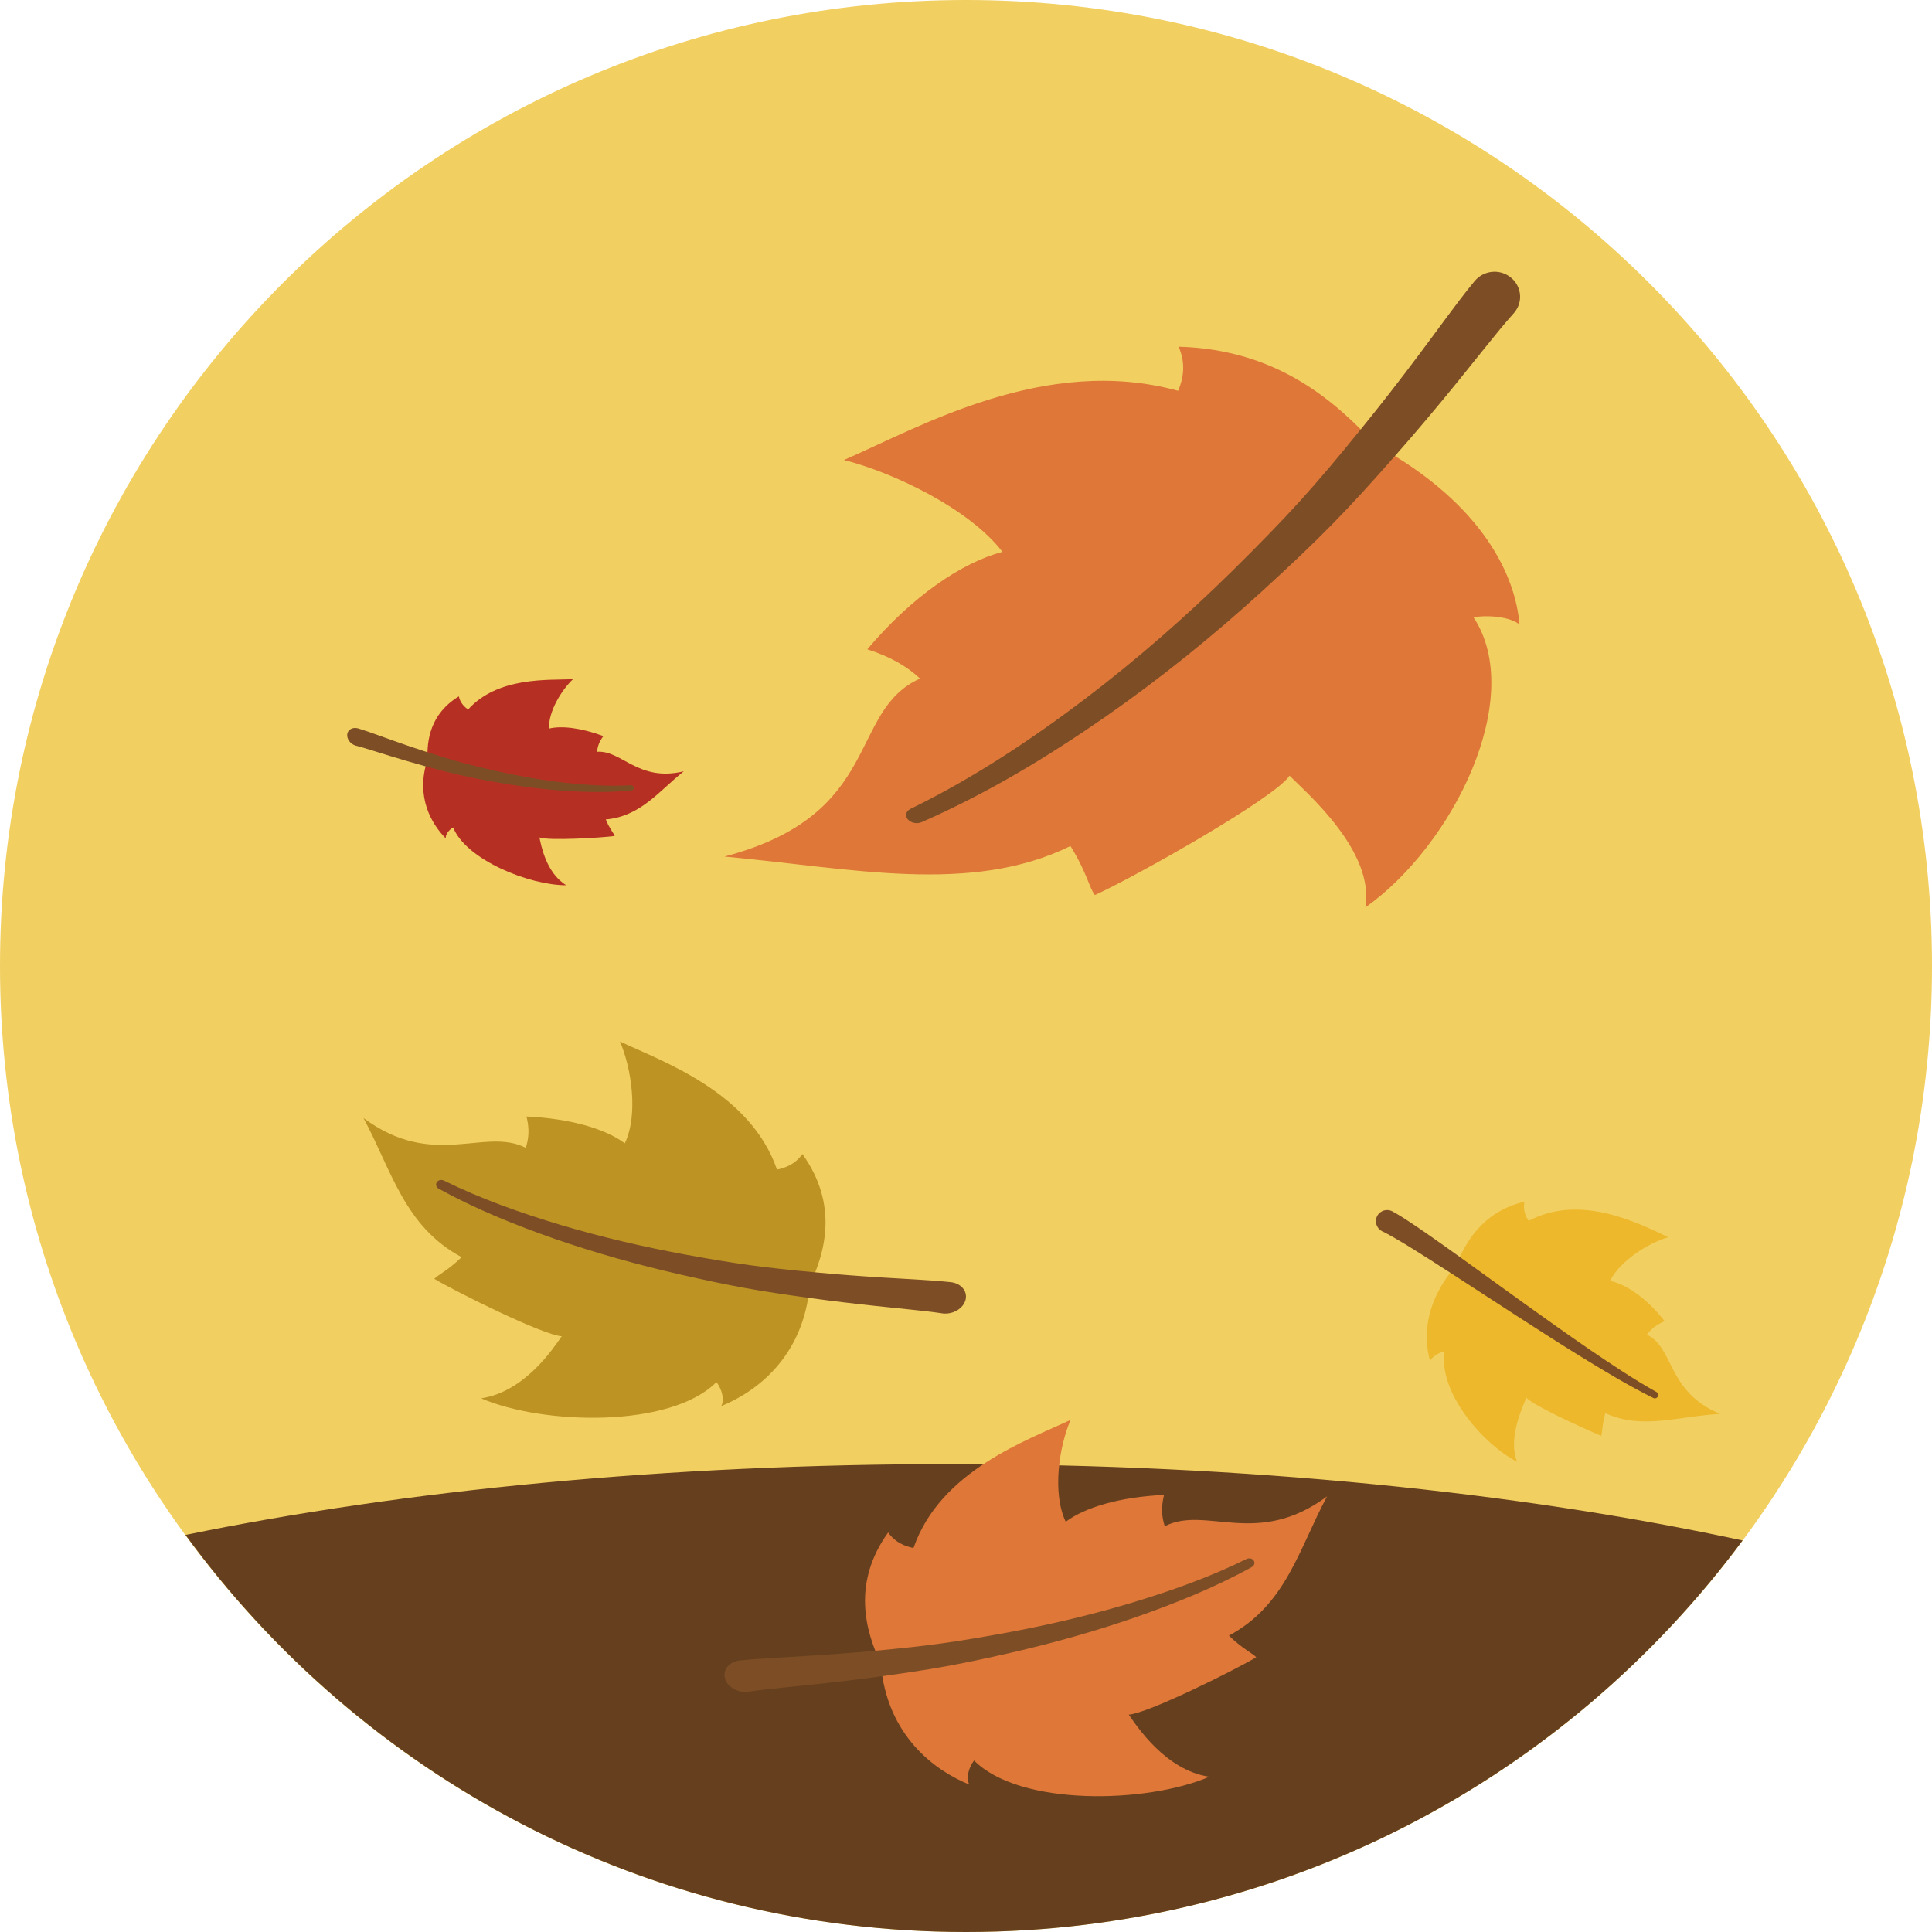
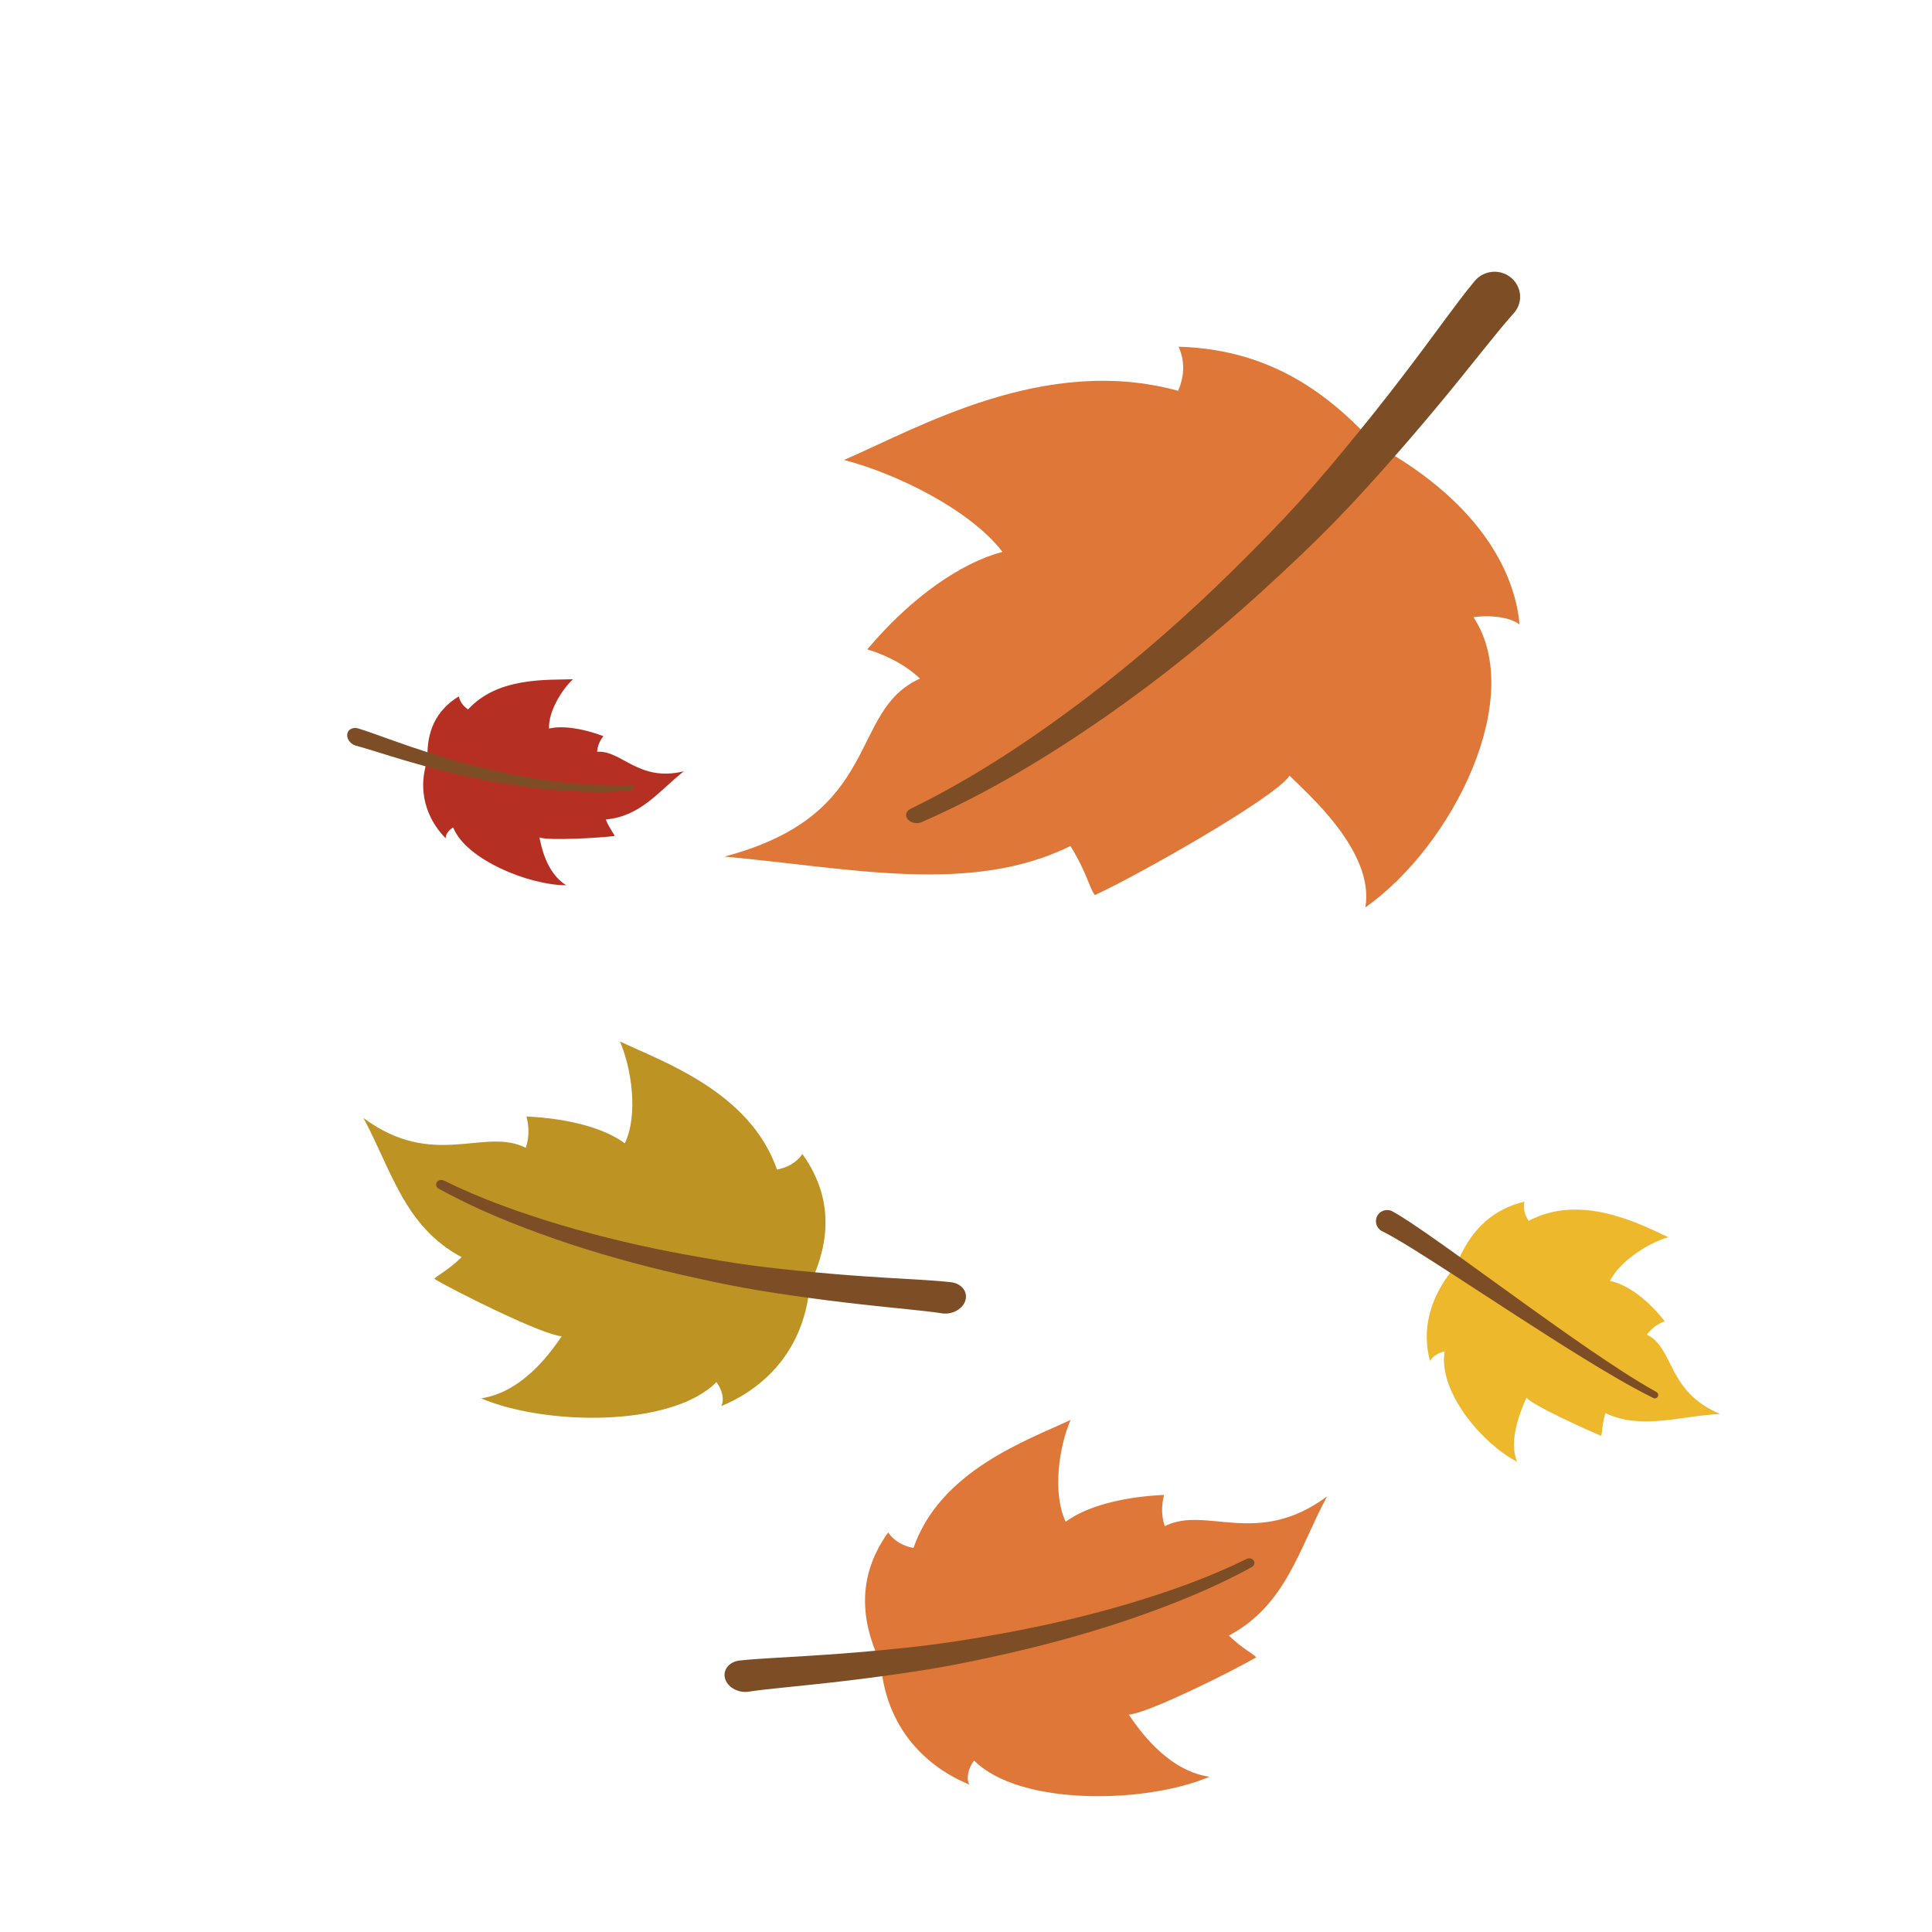
- <svg xmlns="http://www.w3.org/2000/svg" height="800px" width="800px" version="1.1" id="Layer_1" viewBox="0 0 512 512" xml:space="preserve">
-   <circle style="fill:#F2CF61;" cx="256" cy="256" r="256" />
-   <path style="fill:#66401E;" d="M252,388c-75.244,0-145.084,6.928-202.844,18.768C95.716,470.54,171,512,256,512  c84.356,0,159.168-40.82,205.804-103.764C402.736,395.5,330.288,388,252,388z" />
+ <svg xmlns="http://www.w3.org/2000/svg" height="800px" width="800px" version="1.1" id="Layer_1" viewBox="0 0 512 512">
  <path style="fill:#DE7738;" d="M192,226.996c33.348,3.044,65.284,10.236,91.68-2.792c4.4,7.084,5.072,11.356,6.488,12.988  c11.004-5.004,47.836-25.816,51.576-31.628c4.452,4.508,22.64,20.024,20.092,34.916c23.384-16.552,42.628-55.752,28.656-76.904  c4.14-0.672,9.824-0.064,12.192,1.936c-0.996-12.236-8.992-31.624-38.076-47.608c-10.18-10.796-25.384-25.276-52.264-26.024  c1.976,4.492,1.244,8.488-0.124,11.688c-35.296-9.696-68.584,9.68-88.56,18.336c13.368,3.404,33.272,12.972,42.004,24.344  c-10.764,2.844-23.916,11.74-35.824,25.828c6.344,2,10.656,4.672,13.98,7.744C224.516,188.504,234.34,215.844,192,226.996z" />
  <path style="fill:#7D4E25;" d="M241.264,214.376c16.88-8.252,32.016-18.384,46.2-29.092c14.144-10.752,27.232-22.268,39.392-34.264  c14.584-14.436,21.356-21.928,33.816-37.304c5.212-6.404,10.244-12.888,15.136-19.416c2.448-3.264,4.864-6.54,7.292-9.828  c2.468-3.3,4.852-6.564,7.68-9.968c2.364-2.848,6.54-3.324,9.468-1.072c2.924,2.252,3.5,6.416,1.124,9.328  c-0.068,0.084-0.14,0.172-0.212,0.252c-0.016,0.016-0.02,0.024-0.036,0.044c-2.416,2.672-4.936,5.816-7.432,8.912  c-2.5,3.112-5.032,6.276-7.6,9.44c-5.14,6.32-10.444,12.656-15.96,18.916c-13.22,15.072-20.392,22.4-35.752,36.436  c-12.844,11.688-26.616,22.872-41.516,33.252c-14.928,10.332-30.82,20.056-48.632,27.872c-1.232,0.552-2.892,0.192-3.688-0.784  c-0.768-0.944-0.448-2.128,0.692-2.696C241.248,214.392,241.256,214.384,241.264,214.376z" />
  <path style="fill:#BD9324;" d="M96.32,296.28c7.468,13.872,10.82,28.744,26.012,36.88c-3.656,3.568-6.44,4.788-7.232,5.752  c5.976,3.564,28.824,14.916,33.768,15.212c-2.176,3.08-9.744,14.728-21.368,16.448c16.556,7.108,50.228,7.908,62.364-4.3  c1.424,1.816,2.224,4.72,1.252,6.364c8.824-3.568,21.864-12.668,23.488-32.14c4.004-8.456,7.704-21.196-1.964-34.668  c-1.796,2.6-4.388,3.66-6.728,4.124c-7.1-20.552-30.224-28.572-41.62-33.952c3.028,7.024,4.932,19.332,1.292,26.996  c-5.128-3.844-14.364-6.56-26.06-7.116c0.832,3.292,0.604,5.96-0.2,8.3C128.424,298.62,114.844,310.052,96.32,296.28z" />
  <path style="fill:#7D4E25;" d="M117.652,312.868c9.748,4.82,20.264,8.56,31.004,11.776c10.76,3.2,21.828,5.788,33.092,7.856  c13.544,2.46,20.432,3.412,34.392,4.692c5.82,0.548,11.684,0.988,17.6,1.356c2.968,0.192,5.932,0.348,8.94,0.524  c3.024,0.192,6.008,0.364,9.264,0.712c2.724,0.292,4.508,2.364,3.948,4.652s-3.28,3.948-6.048,3.644  c-0.084-0.012-0.156-0.032-0.24-0.044c-0.016-0.004-0.036,0-0.052-0.004c-2.616-0.404-5.576-0.7-8.468-1.008  c-2.916-0.3-5.864-0.592-8.804-0.912c-5.888-0.624-11.756-1.316-17.596-2.12c-14.044-1.916-20.952-3.18-34.488-6.256  c-11.288-2.584-22.34-5.676-33.068-9.384c-10.708-3.74-21.148-7.964-30.86-13.332c-0.676-0.372-0.9-1.148-0.504-1.732  c0.384-0.572,1.208-0.752,1.872-0.42C117.648,312.872,117.648,312.864,117.652,312.868z" />
  <path style="fill:#B53023;" d="M181.2,204.408c-6.632,5.288-11.432,11.944-20.672,12.76c1.056,2.536,2.176,3.732,2.364,4.376  c-3.712,0.5-17.42,1.292-19.932,0.396c0.428,1.984,1.708,9.352,7.1,12.66c-9.7,0.02-26.536-6.708-29.964-15.312  c-1.092,0.596-2.1,1.868-1.964,2.888c-3.616-3.628-8.148-10.892-4.832-20.876c-0.196-5.032,0.664-12.116,8.3-16.752  c0.34,1.668,1.4,2.744,2.456,3.464c7.86-8.672,21-7.752,27.78-8.012c-2.984,2.836-6.528,8.528-6.344,13.084  c3.348-0.812,8.496-0.208,14.404,1.992c-1.108,1.444-1.556,2.82-1.656,4.148C164.812,198.78,169.12,207.312,181.2,204.408z" />
  <path style="fill:#7D4E25;" d="M167.136,208.108c-5.844,0.328-11.836-0.056-17.836-0.728c-6.004-0.692-12.028-1.748-18.044-3.1  c-7.224-1.644-10.836-2.628-18.016-4.944c-3-0.952-5.996-1.98-9-3.056c-1.512-0.532-3.012-1.084-4.536-1.624  c-1.536-0.548-3.052-1.092-4.74-1.608c-1.412-0.42-2.728,0.22-2.936,1.468c-0.208,1.252,0.788,2.652,2.22,3.084  c0.044,0.008,0.088,0.016,0.128,0.028c0.008,0,0.016,0.008,0.024,0.008c1.38,0.356,2.908,0.832,4.408,1.292  c1.508,0.468,3.028,0.936,4.552,1.412c3.048,0.932,6.1,1.832,9.16,2.672c7.36,2.02,11.044,2.848,18.4,4.188  c6.132,1.104,12.256,1.912,18.352,2.344c6.088,0.416,12.152,0.528,18.096-0.08c0.412-0.044,0.684-0.38,0.612-0.748  s-0.436-0.632-0.836-0.608C167.136,208.108,167.14,208.108,167.136,208.108z" />
  <path style="fill:#DE7738;" d="M351.688,396.556c-7.468,13.876-10.82,28.752-26.012,36.892c3.652,3.568,6.432,4.772,7.232,5.744  c-5.976,3.564-28.836,14.916-33.776,15.204c2.172,3.084,9.74,14.744,21.364,16.464c-16.564,7.108-50.212,7.904-62.352-4.308  c-1.424,1.816-2.224,4.732-1.252,6.376c-8.82-3.568-21.872-12.668-23.492-32.14c-4.004-8.456-7.696-21.212,1.972-34.676  c1.796,2.596,4.376,3.66,6.716,4.12c7.096-20.548,30.24-28.572,41.628-33.944c-3.028,7.024-4.928,19.332-1.288,26.996  c5.124-3.844,14.36-6.568,26.06-7.12c-0.832,3.292-0.608,5.952,0.192,8.292C319.572,398.884,333.164,410.324,351.688,396.556z" />
  <path style="fill:#7D4E25;" d="M330.344,413.148c-9.744,4.82-20.256,8.556-31,11.776c-10.756,3.2-21.828,5.776-33.092,7.848  c-13.548,2.456-20.424,3.416-34.388,4.7c-5.82,0.548-11.684,0.976-17.6,1.344c-2.968,0.192-5.94,0.36-8.944,0.536  c-3.024,0.188-6.012,0.348-9.268,0.696c-2.72,0.296-4.5,2.364-3.944,4.652c0.56,2.292,3.284,3.944,6.052,3.64  c0.084-0.012,0.156-0.02,0.24-0.032c0.016-0.004,0.024,0,0.04-0.004c2.616-0.408,5.58-0.704,8.472-1.008  c2.916-0.296,5.86-0.604,8.8-0.916c5.888-0.62,11.768-1.312,17.608-2.112c14.044-1.916,20.944-3.172,34.484-6.252  c11.28-2.584,22.344-5.692,33.068-9.4c10.708-3.744,21.156-7.964,30.864-13.328c0.68-0.376,0.904-1.144,0.508-1.732  c-0.388-0.568-1.208-0.744-1.868-0.416C330.36,413.148,330.352,413.144,330.344,413.148z" />
  <path style="fill:#EDB82C;" d="M455.844,374.708c-10.856,0.56-20.736,4.292-30.416-0.208c-0.916,3.316-0.776,5.216-1.108,6.008  c-3.936-1.644-17.936-7.944-19.808-10.108c-0.984,2.368-4.988,10.86-2.464,16.988c-9.116-4.728-20.952-18.436-19.212-29.256  c-1.512,0.296-3.348,1.38-3.844,2.56c-1.5-5.248-2.156-14.756,6.868-25.32c2.46-5.904,6.86-14.232,18.136-16.916  c-0.424,2.128,0.26,3.804,1.112,5.084c13.648-7.248,28.904,0.5,37,4.336c-5.252,1.512-12.756,6.236-15.452,11.58  c4.264,0.856,9.676,4.496,14.5,10.668c-2.236,0.916-3.676,2.16-4.728,3.572C443.744,357.188,441.676,368.796,455.844,374.708z" />
  <path style="fill:#7D4E25;" d="M438.972,368.9c-6.088-3.404-11.936-7.34-17.748-11.284c-5.796-3.976-11.536-8.068-17.252-12.168  l-17.156-12.376c-2.868-2.056-5.744-4.1-8.656-6.128c-1.464-1.012-2.928-2.016-4.428-3.008c-1.508-0.988-3-1.96-4.716-2.904  c-1.432-0.776-3.24-0.252-4.024,1.176c-0.776,1.436-0.252,3.244,1.176,4.02c0.048,0.028,0.084,0.052,0.132,0.076l0.024,0.008  c1.416,0.684,2.92,1.56,4.408,2.424c1.484,0.884,2.972,1.788,4.456,2.72c2.964,1.852,5.924,3.752,8.88,5.66l17.74,11.516  c5.916,3.832,11.868,7.64,17.884,11.352c6.028,3.684,12.084,7.344,18.46,10.504c0.44,0.224,0.976,0.04,1.196-0.404  c0.216-0.428,0.052-0.944-0.364-1.18L438.972,368.9z" />
</svg>
